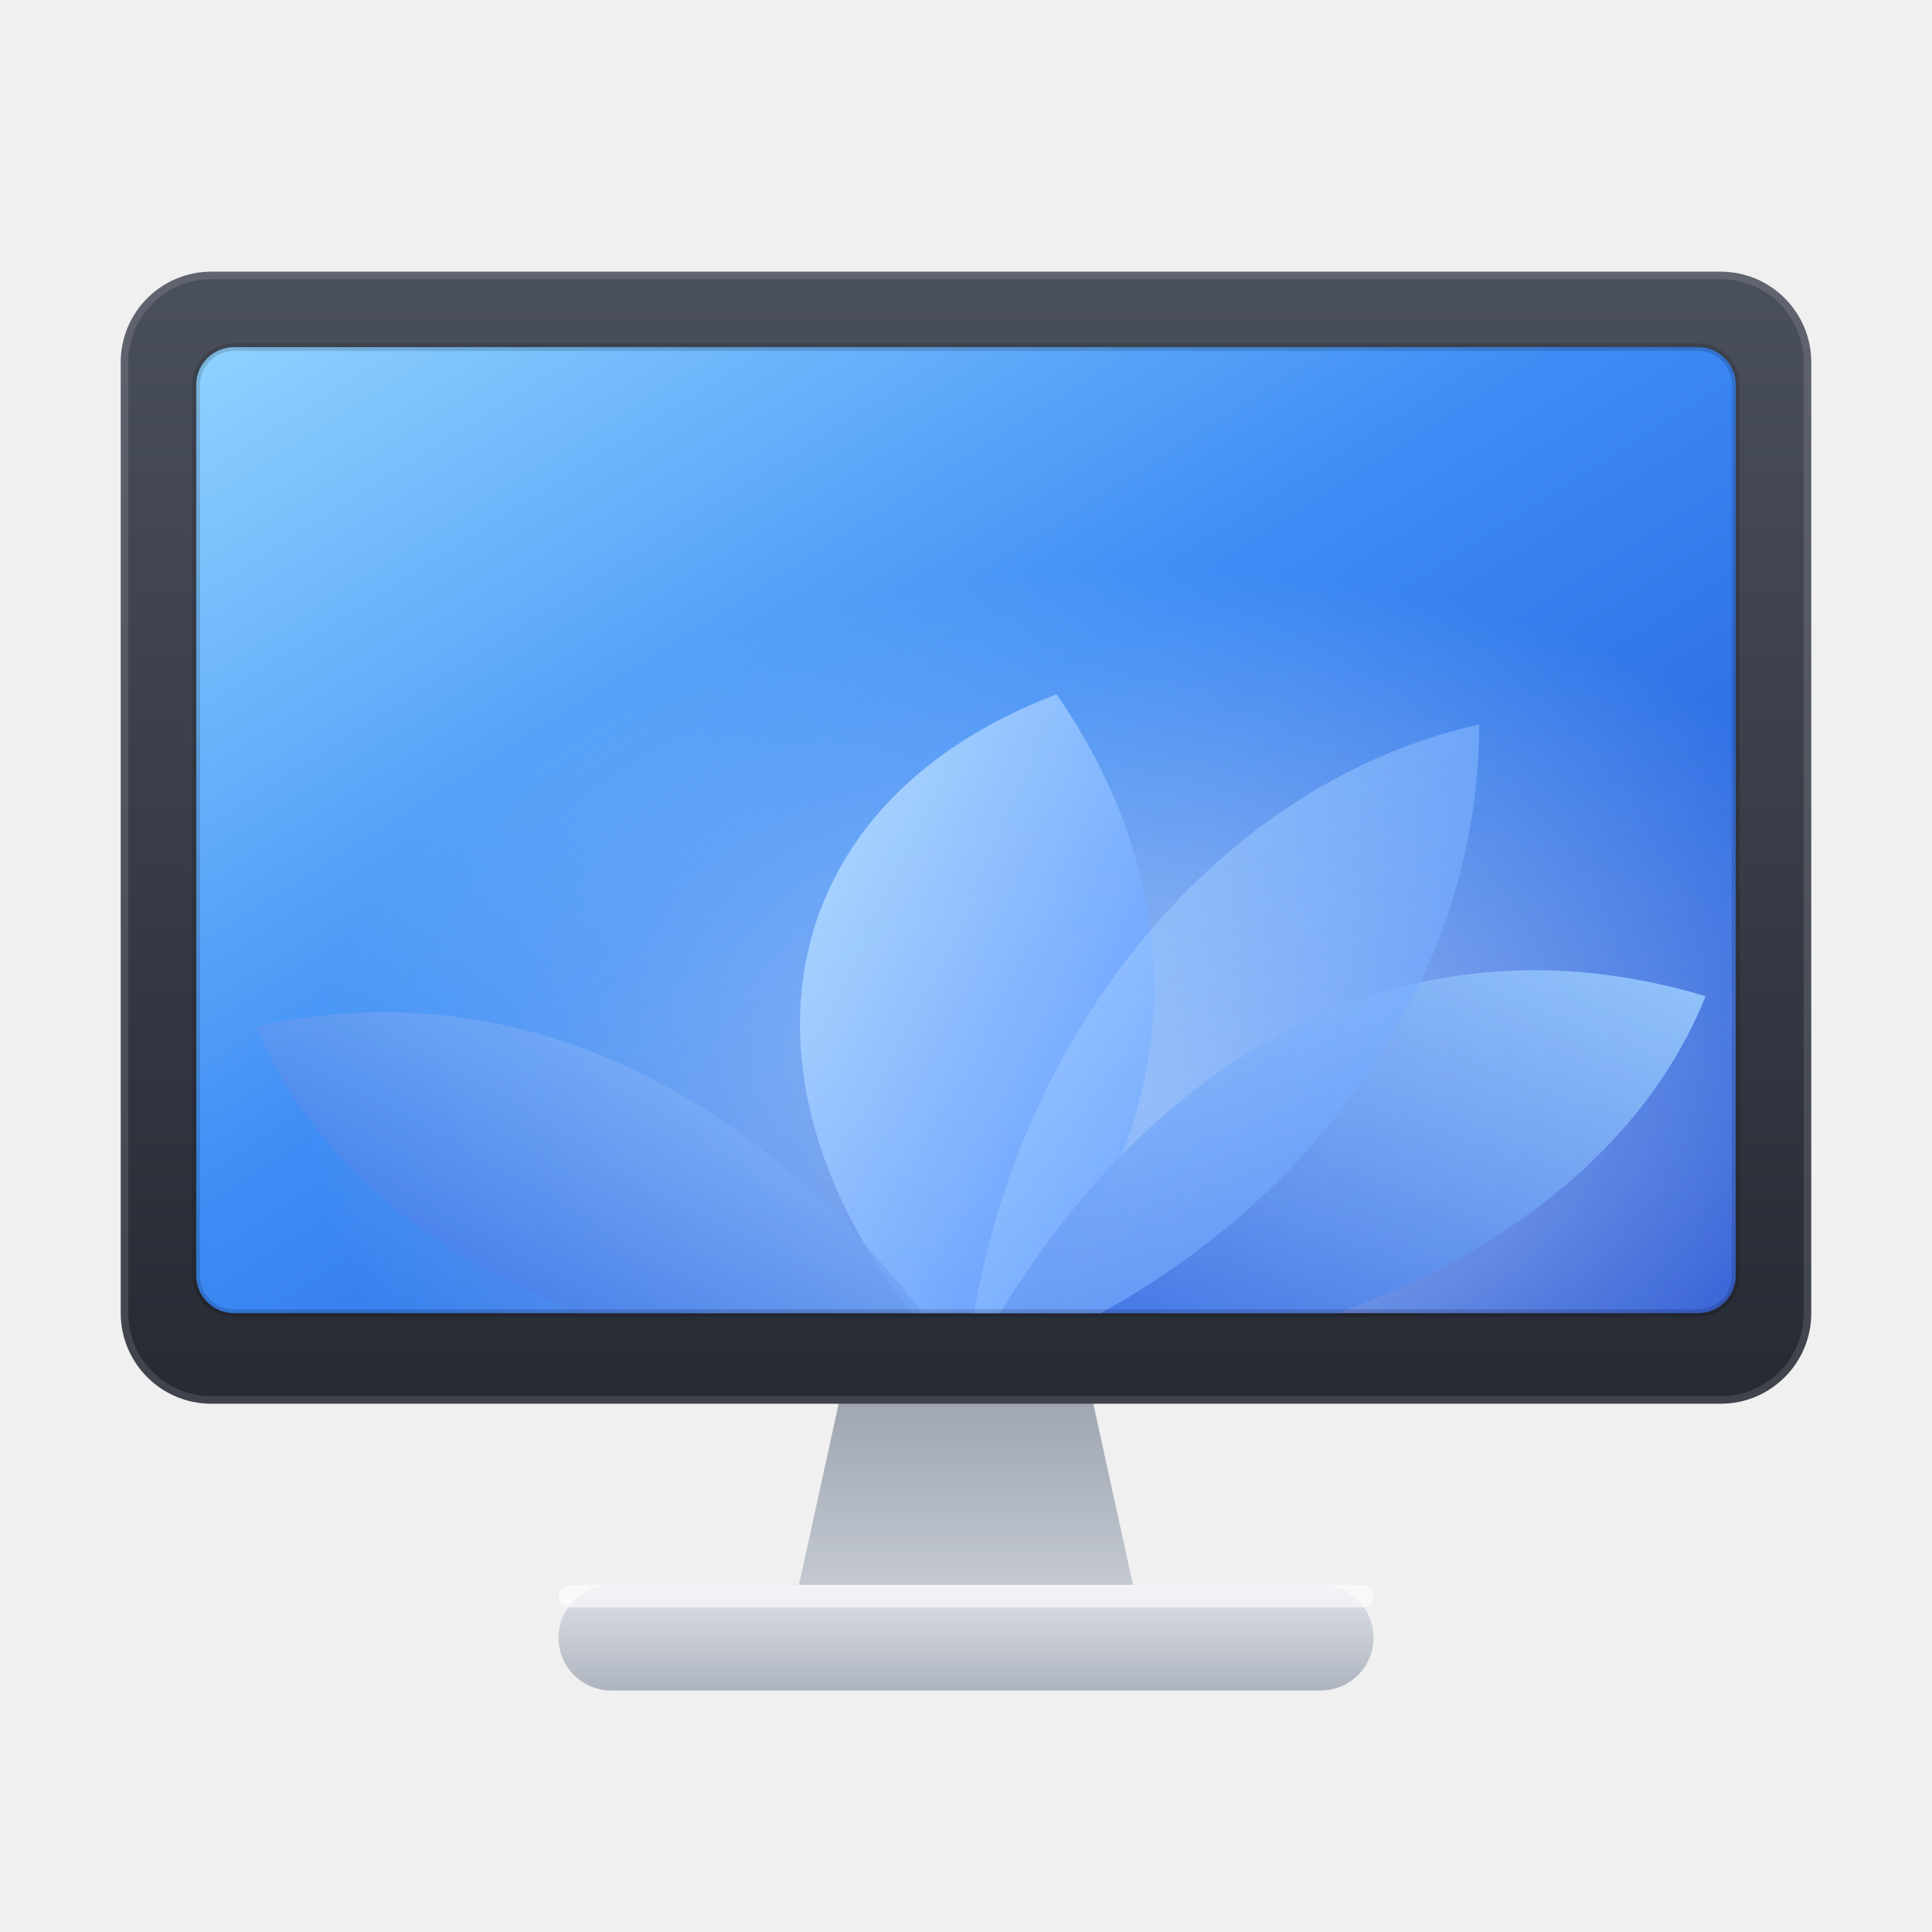
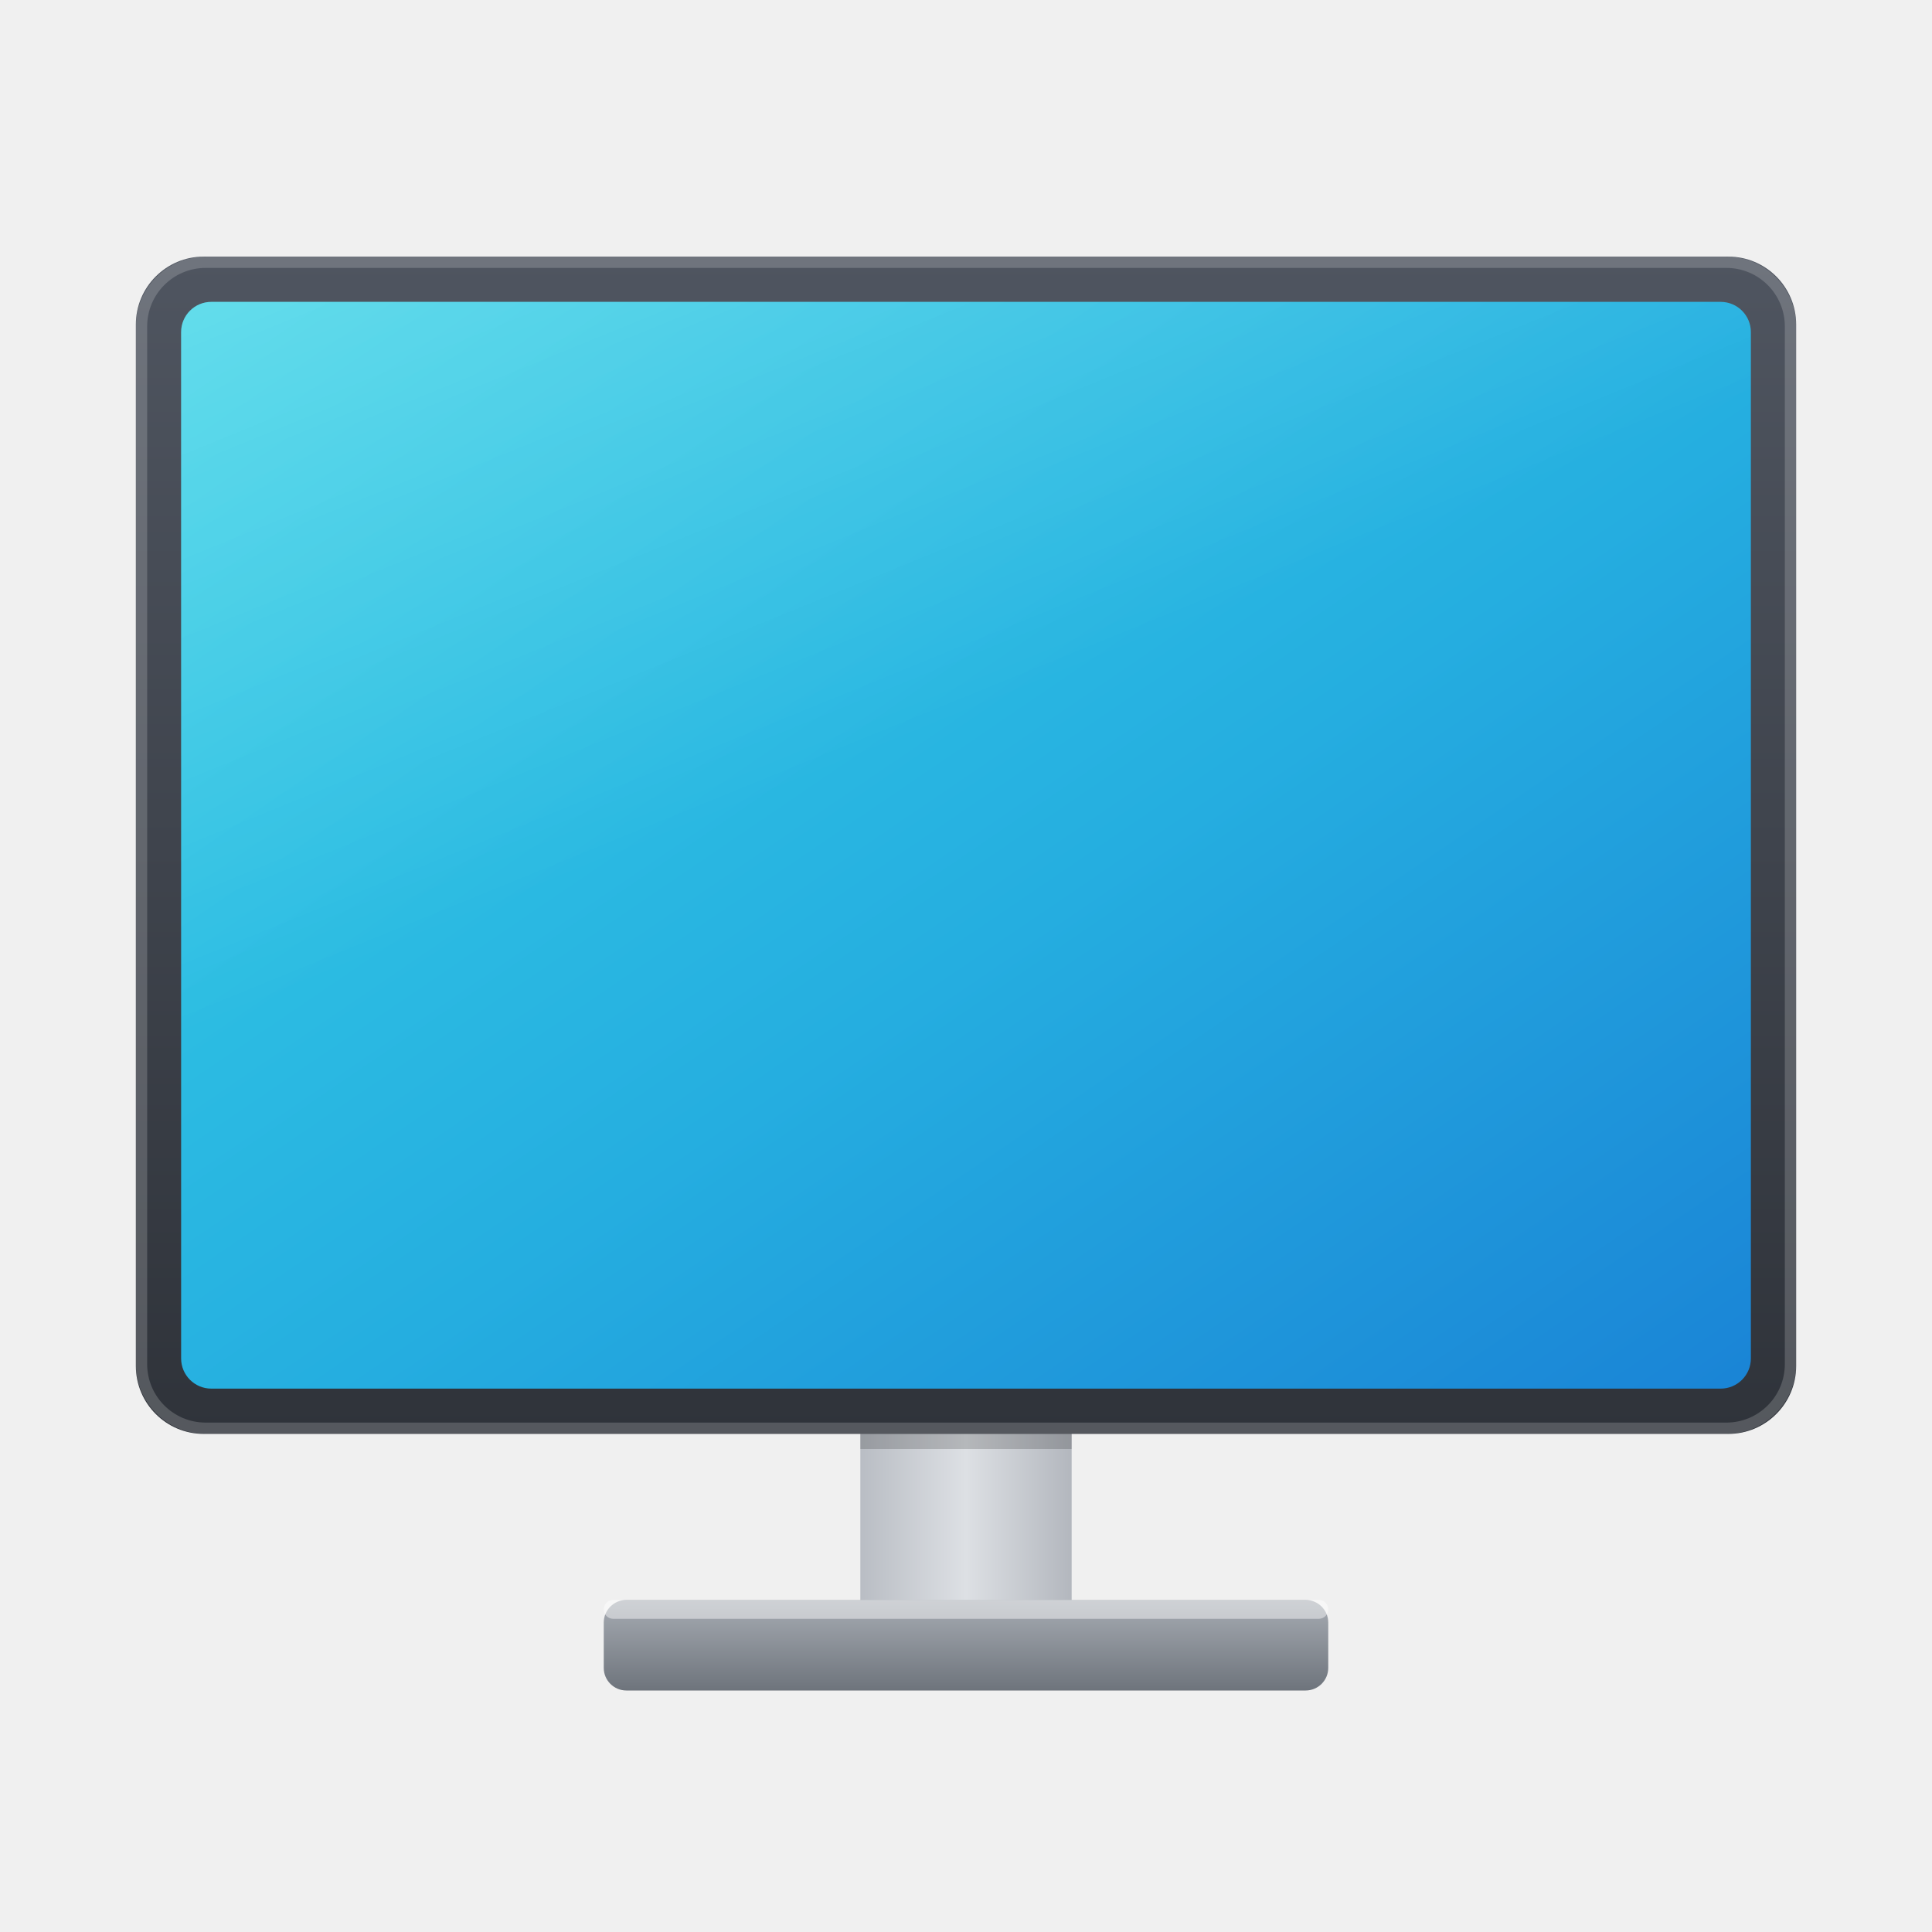
<svg xmlns="http://www.w3.org/2000/svg" width="256" height="256" viewBox="0 0 256 256">
  <defs>
+     <linearGradient id="screen" x1="0" y1="0" x2="1" y2="1">
+       <stop offset="0" stop-color="#37D3E6" />
+       <stop offset="0.55" stop-color="#25AEE0" />
+       <stop offset="1" stop-color="#1A84D6" />
+     </linearGradient>
+     <linearGradient id="sheen" x1="0" y1="0" x2="0.6" y2="1">
+       <stop offset="0" stop-color="#FFFFFF" stop-opacity="0.22" />
+       <stop offset="0.5" stop-color="#FFFFFF" stop-opacity="0" />
+     </linearGradient>
    <linearGradient id="bezel" x1="0" y1="0" x2="0" y2="1">
-       <stop offset="0" stop-color="#4a4f5c" />
-       <stop offset="1" stop-color="#262a33" />
+       <stop offset="0" stop-color="#4F5560" />
+       <stop offset="1" stop-color="#2F333A" />
    </linearGradient>
-     <linearGradient id="screen" x1="0" y1="0" x2="1" y2="1">
-       <stop offset="0" stop-color="#8fd3ff" />
-       <stop offset="0.45" stop-color="#3d8cf5" />
-       <stop offset="1" stop-color="#1f4fd1" />
-     </linearGradient>
-     <radialGradient id="glow" cx="0.62" cy="0.78" r="0.55">
-       <stop offset="0" stop-color="#ffffff" stop-opacity="0.55" />
-       <stop offset="1" stop-color="#ffffff" stop-opacity="0" />
-     </radialGradient>
-     <linearGradient id="petalA" x1="0" y1="0" x2="1" y2="1">
-       <stop offset="0" stop-color="#bfe6ff" />
-       <stop offset="1" stop-color="#4f8cff" />
-     </linearGradient>
-     <linearGradient id="petalB" x1="1" y1="0" x2="0" y2="1">
-       <stop offset="0" stop-color="#9fd0ff" />
-       <stop offset="1" stop-color="#2a5fe0" />
-     </linearGradient>
-     <linearGradient id="neck" x1="0" y1="0" x2="0" y2="1">
-       <stop offset="0" stop-color="#9aa1ad" />
-       <stop offset="1" stop-color="#c9ced6" />
+     <linearGradient id="neck" x1="0" y1="0" x2="1" y2="0">
+       <stop offset="0" stop-color="#B9BDC4" />
+       <stop offset="0.5" stop-color="#DDE0E4" />
+       <stop offset="1" stop-color="#B3B7BE" />
    </linearGradient>
    <linearGradient id="base" x1="0" y1="0" x2="0" y2="1">
-       <stop offset="0" stop-color="#dfe3ea" />
-       <stop offset="1" stop-color="#aeb4bf" />
+       <stop offset="0" stop-color="#A7ACB3" />
+       <stop offset="1" stop-color="#6E747C" />
    </linearGradient>
-     <clipPath id="screenClip">
-       <rect x="26" y="46" width="204" height="128" rx="5" />
-     </clipPath>
  </defs>
-   <path d="M112 182 h32 l7 32 h-46 z" fill="url(#neck)" />
-   <rect x="74" y="210" width="108" height="14" rx="7" fill="url(#base)" />
-   <rect x="74" y="210" width="108" height="3" rx="1.5" fill="#ffffff" opacity="0.6" />
-   <rect x="16" y="36" width="224" height="150" rx="12" fill="url(#bezel)" />
-   <rect x="16.5" y="36.5" width="223" height="149" rx="11.5" fill="none" stroke="#ffffff" stroke-opacity="0.12" />
-   <rect x="26" y="46" width="204" height="128" rx="5" fill="url(#screen)" />
-   <g clip-path="url(#screenClip)">
-     <rect x="26" y="46" width="204" height="128" fill="url(#glow)" />
-     <path d="M128 182 C 96 150, 98 108, 140 92 C 158 118, 160 152, 128 182 Z" fill="url(#petalA)" opacity="0.9" />
-     <path d="M128 182 C 150 140, 186 120, 226 132 C 214 162, 176 182, 128 182 Z" fill="url(#petalB)" opacity="0.85" />
-     <path d="M128 182 C 104 146, 70 128, 34 136 C 46 166, 86 184, 128 182 Z" fill="url(#petalB)" opacity="0.7" />
-     <path d="M128 182 C 132 140, 160 104, 196 96 C 196 134, 168 168, 128 182 Z" fill="url(#petalA)" opacity="0.6" />
-   </g>
-   <rect x="26" y="46" width="204" height="128" rx="5" fill="none" stroke="#000000" stroke-opacity="0.15" />
+   <rect x="114" y="186" width="28" height="30" fill="url(#neck)" />
+   <rect x="114" y="186" width="28" height="6" fill="#000000" opacity="0.18" />
+   <rect x="80" y="212" width="96" height="12" rx="3" fill="url(#base)" />
+   <rect x="80" y="212" width="96" height="2.5" rx="1.25" fill="#FFFFFF" opacity="0.45" />
+   <rect x="18" y="34" width="220" height="156" rx="9" fill="url(#bezel)" />
+   <rect x="24" y="40" width="208" height="144" rx="4" fill="url(#screen)" />
+   <rect x="24" y="40" width="208" height="144" rx="4" fill="url(#sheen)" />
+   <rect x="18.75" y="34.75" width="218.5" height="154.5" rx="8.5" fill="none" stroke="#FFFFFF" stroke-opacity="0.18" stroke-width="1.5" />
</svg>
